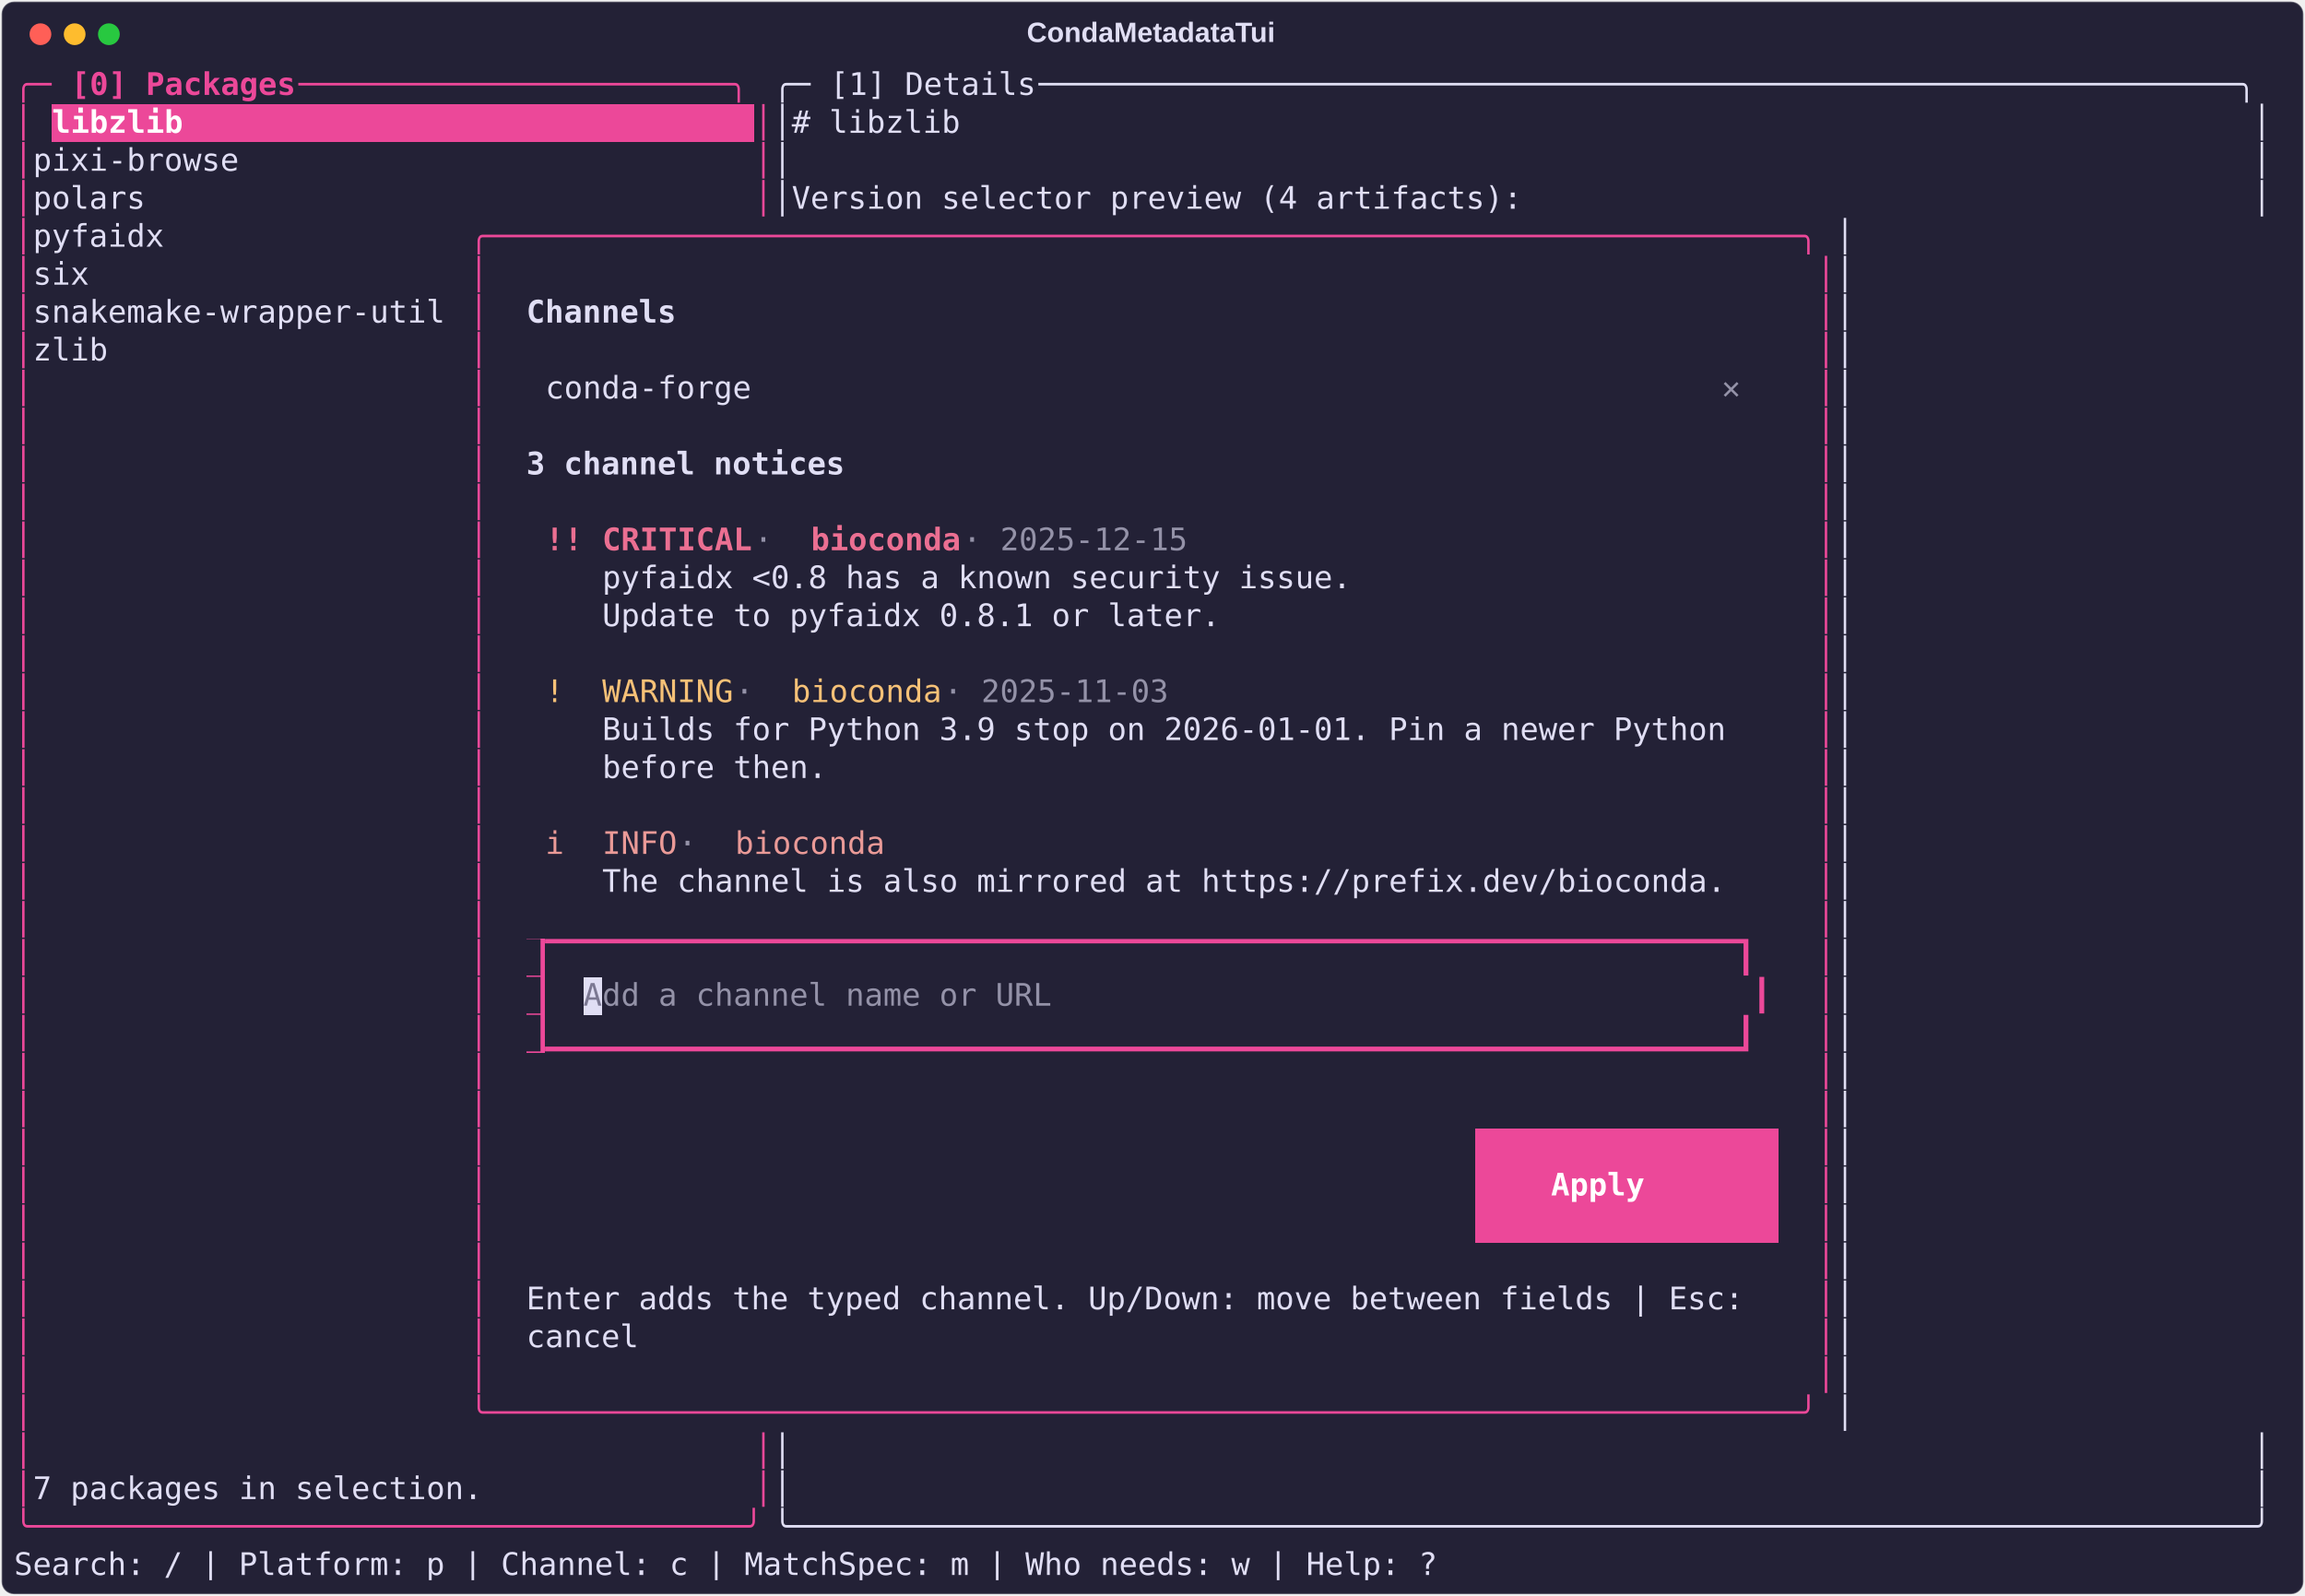
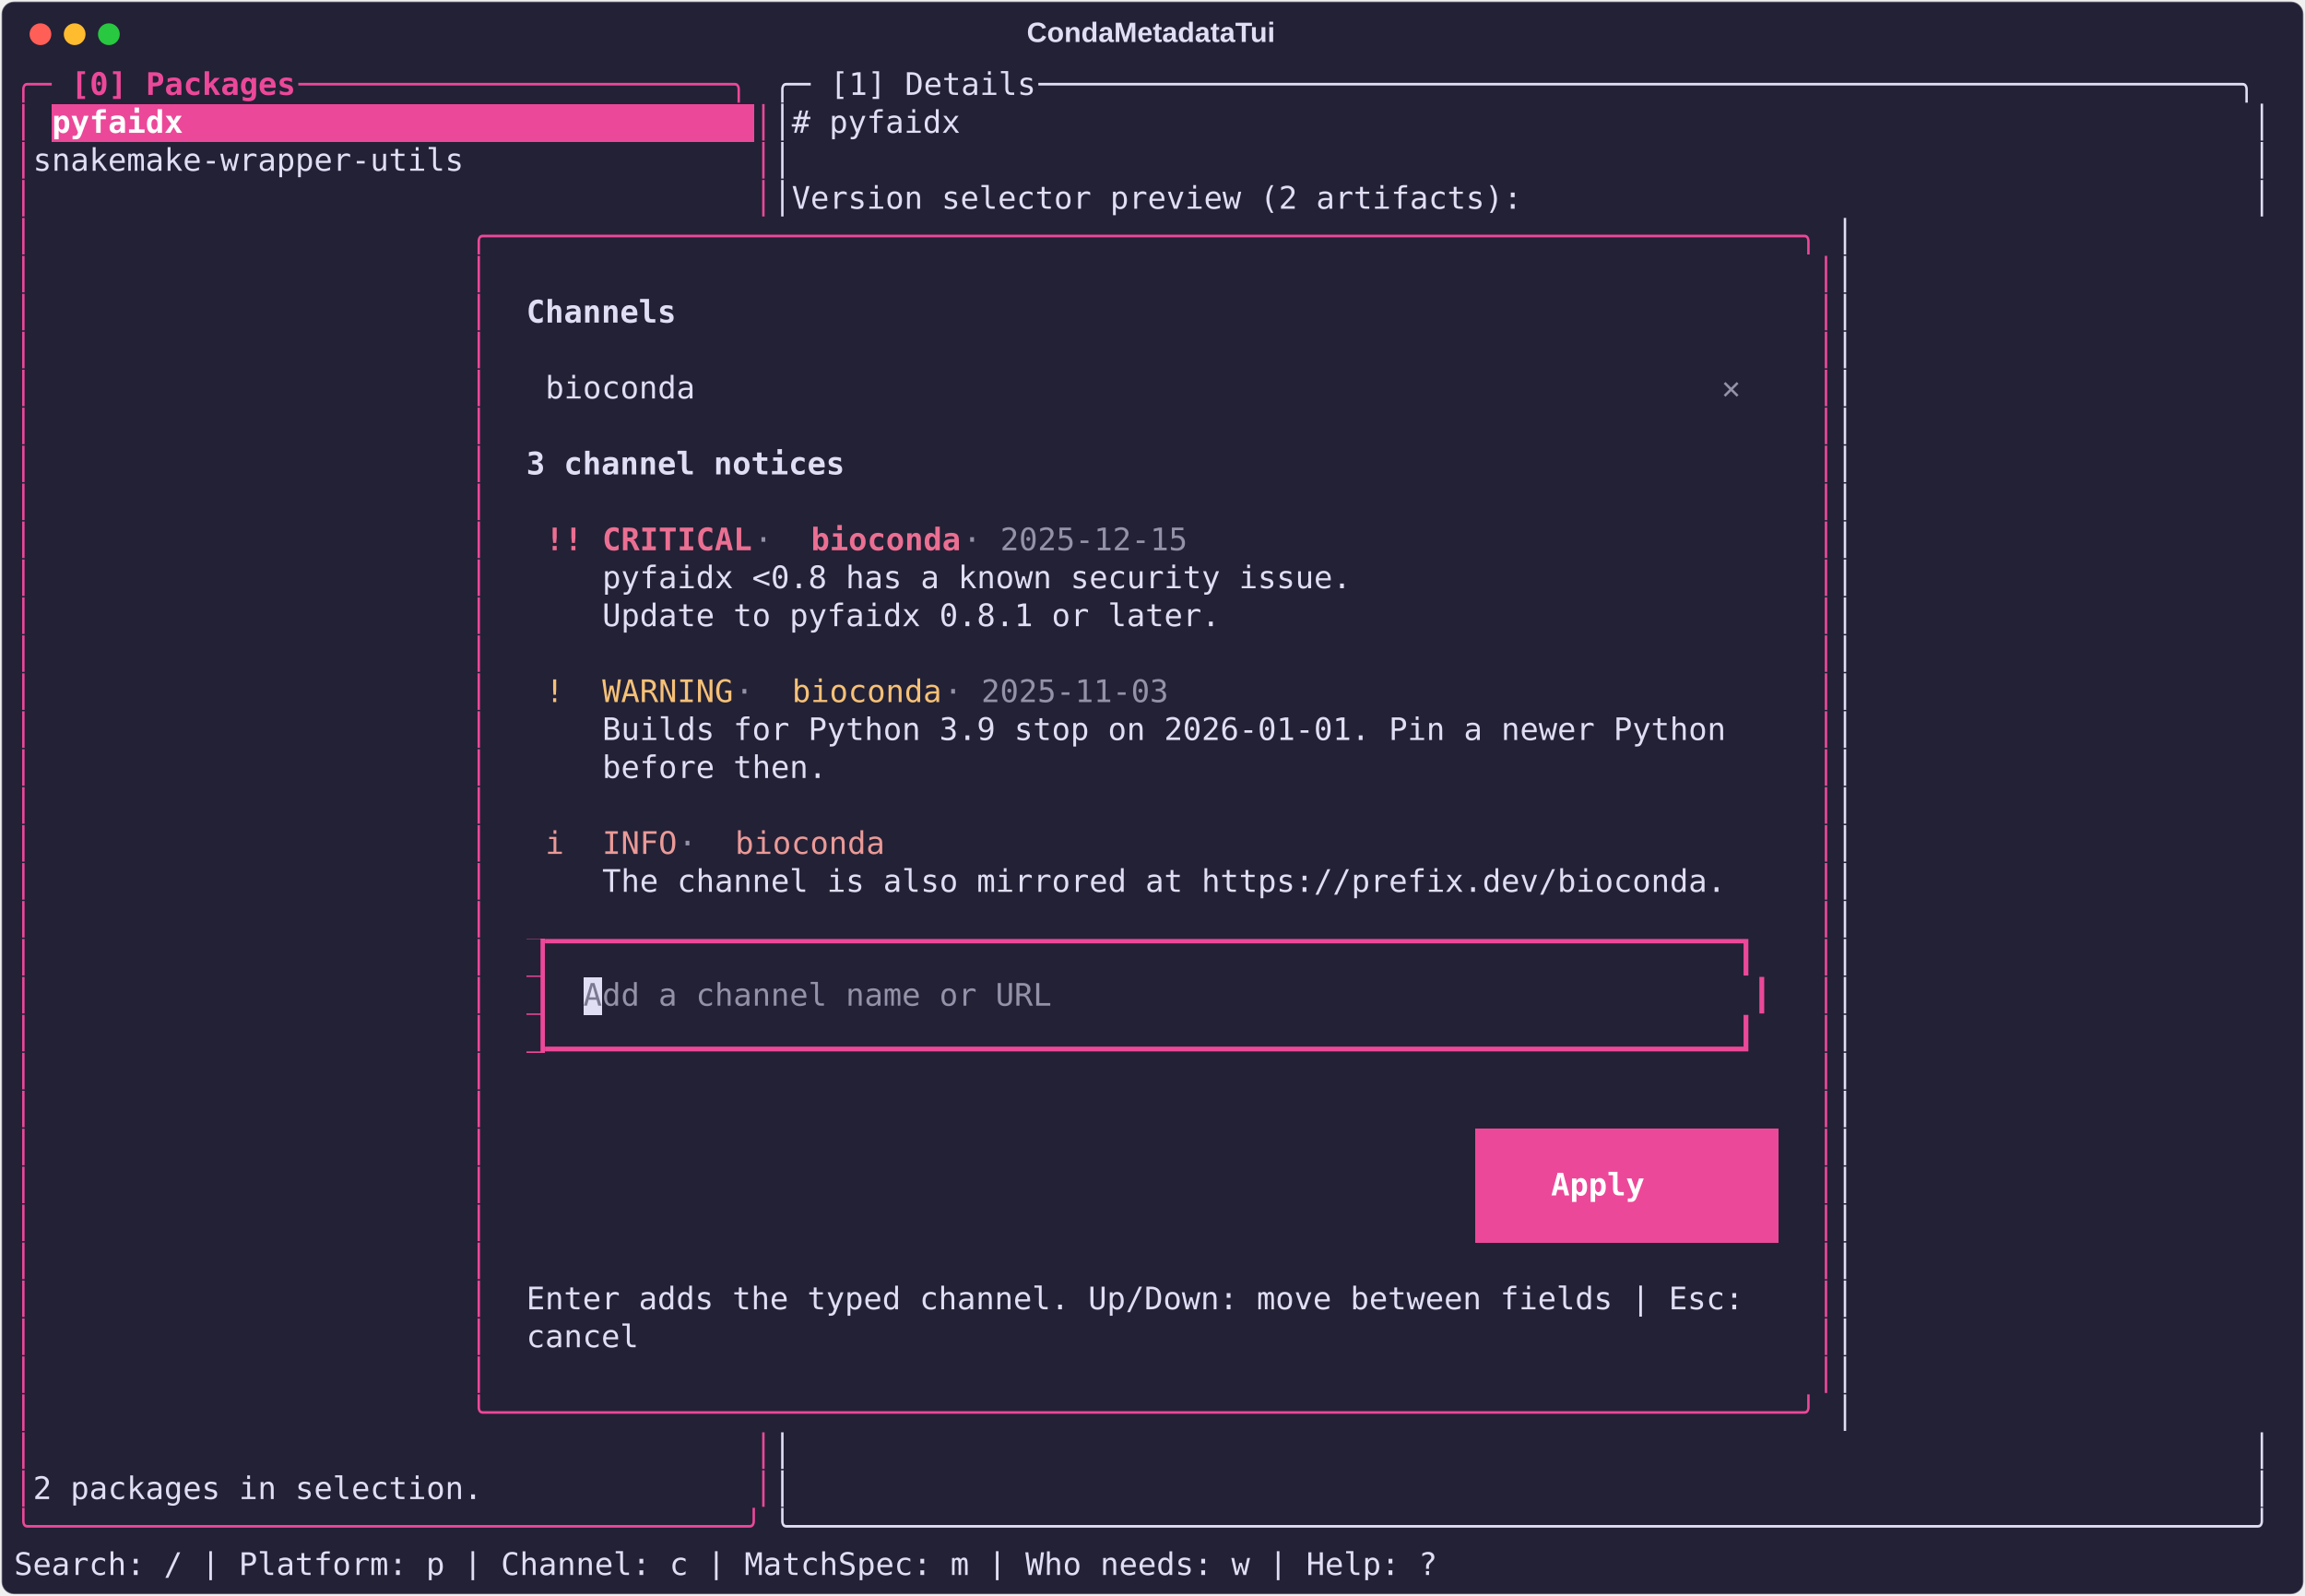
<svg xmlns="http://www.w3.org/2000/svg" class="rich-terminal" viewBox="0 0 1482 1026.0">
  <style>

    @font-face {
        font-family: "Fira Code";
        src: local("FiraCode-Regular"),
                url("https://cdnjs.cloudflare.com/ajax/libs/firacode/6.2.0/woff2/FiraCode-Regular.woff2") format("woff2"),
                url("https://cdnjs.cloudflare.com/ajax/libs/firacode/6.2.0/woff/FiraCode-Regular.woff") format("woff");
        font-style: normal;
        font-weight: 400;
    }
    @font-face {
        font-family: "Fira Code";
        src: local("FiraCode-Bold"),
                url("https://cdnjs.cloudflare.com/ajax/libs/firacode/6.2.0/woff2/FiraCode-Bold.woff2") format("woff2"),
                url("https://cdnjs.cloudflare.com/ajax/libs/firacode/6.2.0/woff/FiraCode-Bold.woff") format("woff");
        font-style: bold;
        font-weight: 700;
    }

    .terminal-matrix {
        font-family: Fira Code, monospace;
        font-size: 20px;
        line-height: 24.4px;
        font-variant-east-asian: full-width;
    }

    .terminal-title {
        font-size: 18px;
        font-weight: bold;
        font-family: arial;
    }

    .terminal-r1 { fill: #ec4899 }
.terminal-r2 { fill: #ec4899;font-weight: bold }
.terminal-r3 { fill: #e0def4 }
.terminal-r4 { fill: #ffffff;font-weight: bold }
.terminal-r5 { fill: #e0def4;font-weight: bold }
.terminal-r6 { fill: #9492a8;font-weight: bold }
.terminal-r7 { fill: #eb6f92;font-weight: bold }
.terminal-r8 { fill: #9492a8 }
.terminal-r9 { fill: #f6c177 }
.terminal-r10 { fill: #ea9a97 }
.terminal-r11 { fill: #232136 }
.terminal-r12 { fill: #7b7892 }
.terminal-r13 { fill: #eb6f92 }
    </style>
  <defs>
    <clipPath id="terminal-clip-terminal">
      <rect x="0" y="0" width="1463.0" height="975.0" />
    </clipPath>
    <clipPath id="terminal-line-0">
      <rect x="0" y="1.5" width="1464" height="24.65" />
    </clipPath>
    <clipPath id="terminal-line-1">
      <rect x="0" y="25.9" width="1464" height="24.65" />
    </clipPath>
    <clipPath id="terminal-line-2">
      <rect x="0" y="50.3" width="1464" height="24.65" />
    </clipPath>
    <clipPath id="terminal-line-3">
      <rect x="0" y="74.7" width="1464" height="24.65" />
    </clipPath>
    <clipPath id="terminal-line-4">
      <rect x="0" y="99.1" width="1464" height="24.65" />
    </clipPath>
    <clipPath id="terminal-line-5">
      <rect x="0" y="123.5" width="1464" height="24.65" />
    </clipPath>
    <clipPath id="terminal-line-6">
      <rect x="0" y="147.9" width="1464" height="24.65" />
    </clipPath>
    <clipPath id="terminal-line-7">
      <rect x="0" y="172.3" width="1464" height="24.65" />
    </clipPath>
    <clipPath id="terminal-line-8">
      <rect x="0" y="196.7" width="1464" height="24.65" />
    </clipPath>
    <clipPath id="terminal-line-9">
      <rect x="0" y="221.1" width="1464" height="24.65" />
    </clipPath>
    <clipPath id="terminal-line-10">
      <rect x="0" y="245.5" width="1464" height="24.65" />
    </clipPath>
    <clipPath id="terminal-line-11">
      <rect x="0" y="269.9" width="1464" height="24.65" />
    </clipPath>
    <clipPath id="terminal-line-12">
      <rect x="0" y="294.3" width="1464" height="24.65" />
    </clipPath>
    <clipPath id="terminal-line-13">
      <rect x="0" y="318.7" width="1464" height="24.65" />
    </clipPath>
    <clipPath id="terminal-line-14">
      <rect x="0" y="343.1" width="1464" height="24.65" />
    </clipPath>
    <clipPath id="terminal-line-15">
      <rect x="0" y="367.5" width="1464" height="24.65" />
    </clipPath>
    <clipPath id="terminal-line-16">
      <rect x="0" y="391.9" width="1464" height="24.65" />
    </clipPath>
    <clipPath id="terminal-line-17">
      <rect x="0" y="416.3" width="1464" height="24.65" />
    </clipPath>
    <clipPath id="terminal-line-18">
      <rect x="0" y="440.7" width="1464" height="24.65" />
    </clipPath>
    <clipPath id="terminal-line-19">
      <rect x="0" y="465.1" width="1464" height="24.65" />
    </clipPath>
    <clipPath id="terminal-line-20">
      <rect x="0" y="489.5" width="1464" height="24.65" />
    </clipPath>
    <clipPath id="terminal-line-21">
      <rect x="0" y="513.9" width="1464" height="24.65" />
    </clipPath>
    <clipPath id="terminal-line-22">
      <rect x="0" y="538.3" width="1464" height="24.65" />
    </clipPath>
    <clipPath id="terminal-line-23">
      <rect x="0" y="562.7" width="1464" height="24.65" />
    </clipPath>
    <clipPath id="terminal-line-24">
      <rect x="0" y="587.1" width="1464" height="24.65" />
    </clipPath>
    <clipPath id="terminal-line-25">
      <rect x="0" y="611.5" width="1464" height="24.65" />
    </clipPath>
    <clipPath id="terminal-line-26">
      <rect x="0" y="635.9" width="1464" height="24.65" />
    </clipPath>
    <clipPath id="terminal-line-27">
      <rect x="0" y="660.3" width="1464" height="24.65" />
    </clipPath>
    <clipPath id="terminal-line-28">
      <rect x="0" y="684.7" width="1464" height="24.65" />
    </clipPath>
    <clipPath id="terminal-line-29">
      <rect x="0" y="709.1" width="1464" height="24.65" />
    </clipPath>
    <clipPath id="terminal-line-30">
      <rect x="0" y="733.5" width="1464" height="24.65" />
    </clipPath>
    <clipPath id="terminal-line-31">
      <rect x="0" y="757.9" width="1464" height="24.65" />
    </clipPath>
    <clipPath id="terminal-line-32">
      <rect x="0" y="782.3" width="1464" height="24.65" />
    </clipPath>
    <clipPath id="terminal-line-33">
      <rect x="0" y="806.7" width="1464" height="24.65" />
    </clipPath>
    <clipPath id="terminal-line-34">
      <rect x="0" y="831.1" width="1464" height="24.65" />
    </clipPath>
    <clipPath id="terminal-line-35">
      <rect x="0" y="855.5" width="1464" height="24.65" />
    </clipPath>
    <clipPath id="terminal-line-36">
      <rect x="0" y="879.9" width="1464" height="24.65" />
    </clipPath>
    <clipPath id="terminal-line-37">
      <rect x="0" y="904.3" width="1464" height="24.65" />
    </clipPath>
    <clipPath id="terminal-line-38">
      <rect x="0" y="928.7" width="1464" height="24.65" />
    </clipPath>
  </defs>
  <rect fill="#232136" stroke="rgba(255,255,255,0.35)" stroke-width="1" x="1" y="1" width="1480" height="1024" rx="8" />
  <text class="terminal-title" fill="#e0def4" text-anchor="middle" x="740" y="27">CondaMetadataTui</text>
  <g transform="translate(26,22)">
    <circle cx="0" cy="0" r="7" fill="#ff5f57" />
    <circle cx="22" cy="0" r="7" fill="#febc2e" />
    <circle cx="44" cy="0" r="7" fill="#28c840" />
  </g>
  <g transform="translate(9, 41)" clip-path="url(#terminal-clip-terminal)">
    <rect fill="#ec4899" x="24.4" y="25.9" width="451.4" height="24.65" shape-rendering="crispEdges" />
    <rect fill="#ec4899" x="329.4" y="562.7" width="12.2" height="24.65" shape-rendering="crispEdges" />
    <rect fill="#ec4899" x="329.4" y="587.1" width="12.2" height="24.65" shape-rendering="crispEdges" />
    <rect fill="#e0def4" x="366" y="587.1" width="12.2" height="24.65" shape-rendering="crispEdges" />
    <rect fill="#ec4899" x="329.4" y="611.5" width="12.2" height="24.65" shape-rendering="crispEdges" />
    <rect fill="#ec4899" x="939.4" y="684.7" width="24.4" height="24.65" shape-rendering="crispEdges" />
    <rect fill="#ec4899" x="963.8" y="684.7" width="146.4" height="24.65" shape-rendering="crispEdges" />
    <rect fill="#ec4899" x="1110.2" y="684.7" width="24.4" height="24.65" shape-rendering="crispEdges" />
    <rect fill="#ec4899" x="939.4" y="709.1" width="48.8" height="24.65" shape-rendering="crispEdges" />
    <rect fill="#ec4899" x="988.2" y="709.1" width="85.4" height="24.65" shape-rendering="crispEdges" />
    <rect fill="#ec4899" x="1073.6" y="709.1" width="61" height="24.65" shape-rendering="crispEdges" />
    <rect fill="#ec4899" x="939.4" y="733.5" width="24.4" height="24.65" shape-rendering="crispEdges" />
    <rect fill="#ec4899" x="963.8" y="733.5" width="146.4" height="24.65" shape-rendering="crispEdges" />
    <rect fill="#ec4899" x="1110.2" y="733.5" width="24.4" height="24.65" shape-rendering="crispEdges" />
    <g class="terminal-matrix">
      <text class="terminal-r1" x="0" y="20" textLength="36.6" clip-path="url(#terminal-line-0)">╭─ </text>
      <text class="terminal-r2" x="36.6" y="20" textLength="146.4" clip-path="url(#terminal-line-0)">[0] Packages</text>
      <text class="terminal-r1" x="183" y="20" textLength="305" clip-path="url(#terminal-line-0)"> ───────────────────────╮</text>
      <text class="terminal-r3" x="488" y="20" textLength="36.6" clip-path="url(#terminal-line-0)">╭─ </text>
      <text class="terminal-r3" x="524.6" y="20" textLength="134.2" clip-path="url(#terminal-line-0)">[1] Details</text>
      <text class="terminal-r3" x="658.8" y="20" textLength="805.2" clip-path="url(#terminal-line-0)"> ────────────────────────────────────────────────────────────────╮</text>
      <text class="terminal-r3" x="1464" y="20" textLength="12.2" clip-path="url(#terminal-line-0)">
</text>
      <text class="terminal-r1" x="0" y="44.4" textLength="12.2" clip-path="url(#terminal-line-1)">│</text>
-       <text class="terminal-r4" x="24.4" y="44.4" textLength="451.4" clip-path="url(#terminal-line-1)">libzlib                              </text>
+       <text class="terminal-r4" x="24.4" y="44.4" textLength="451.4" clip-path="url(#terminal-line-1)">pyfaidx                              </text>
      <text class="terminal-r1" x="475.8" y="44.4" textLength="12.2" clip-path="url(#terminal-line-1)">│</text>
-       <text class="terminal-r3" x="488" y="44.4" textLength="976" clip-path="url(#terminal-line-1)">│# libzlib                                                                     │</text>
+       <text class="terminal-r3" x="488" y="44.4" textLength="976" clip-path="url(#terminal-line-1)">│# pyfaidx                                                                     │</text>
      <text class="terminal-r3" x="1464" y="44.4" textLength="12.2" clip-path="url(#terminal-line-1)">
</text>
      <text class="terminal-r1" x="0" y="68.8" textLength="12.2" clip-path="url(#terminal-line-2)">│</text>
-       <text class="terminal-r3" x="12.2" y="68.8" textLength="463.6" clip-path="url(#terminal-line-2)"> pixi-browse                          </text>
+       <text class="terminal-r3" x="12.2" y="68.8" textLength="463.6" clip-path="url(#terminal-line-2)"> snakemake-wrapper-utils              </text>
      <text class="terminal-r1" x="475.8" y="68.8" textLength="12.2" clip-path="url(#terminal-line-2)">│</text>
      <text class="terminal-r3" x="488" y="68.8" textLength="976" clip-path="url(#terminal-line-2)">│                                                                              │</text>
      <text class="terminal-r3" x="1464" y="68.8" textLength="12.2" clip-path="url(#terminal-line-2)">
</text>
      <text class="terminal-r1" x="0" y="93.2" textLength="12.2" clip-path="url(#terminal-line-3)">│</text>
-       <text class="terminal-r3" x="12.2" y="93.2" textLength="463.6" clip-path="url(#terminal-line-3)"> polars                               </text>
      <text class="terminal-r1" x="475.8" y="93.2" textLength="12.2" clip-path="url(#terminal-line-3)">│</text>
-       <text class="terminal-r3" x="488" y="93.2" textLength="976" clip-path="url(#terminal-line-3)">│Version selector preview (4 artifacts):                                       │</text>
+       <text class="terminal-r3" x="488" y="93.2" textLength="976" clip-path="url(#terminal-line-3)">│Version selector preview (2 artifacts):                                       │</text>
      <text class="terminal-r3" x="1464" y="93.2" textLength="12.2" clip-path="url(#terminal-line-3)">
</text>
      <text class="terminal-r1" x="0" y="117.6" textLength="12.2" clip-path="url(#terminal-line-4)">│</text>
-       <text class="terminal-r3" x="12.2" y="117.6" textLength="280.6" clip-path="url(#terminal-line-4)"> pyfaidx               </text>
      <text class="terminal-r1" x="292.8" y="117.6" textLength="878.4" clip-path="url(#terminal-line-4)">╭──────────────────────────────────────────────────────────────────────╮</text>
      <text class="terminal-r3" x="1171.2" y="117.6" textLength="292.8" clip-path="url(#terminal-line-4)">                       │</text>
      <text class="terminal-r3" x="1464" y="117.6" textLength="12.2" clip-path="url(#terminal-line-4)">
</text>
      <text class="terminal-r1" x="0" y="142" textLength="12.2" clip-path="url(#terminal-line-5)">│</text>
-       <text class="terminal-r3" x="12.2" y="142" textLength="280.6" clip-path="url(#terminal-line-5)"> six                   </text>
      <text class="terminal-r1" x="292.8" y="142" textLength="12.2" clip-path="url(#terminal-line-5)">│</text>
      <text class="terminal-r1" x="1159" y="142" textLength="12.2" clip-path="url(#terminal-line-5)">│</text>
      <text class="terminal-r3" x="1171.2" y="142" textLength="292.8" clip-path="url(#terminal-line-5)">                       │</text>
      <text class="terminal-r3" x="1464" y="142" textLength="12.2" clip-path="url(#terminal-line-5)">
</text>
      <text class="terminal-r1" x="0" y="166.4" textLength="12.2" clip-path="url(#terminal-line-6)">│</text>
-       <text class="terminal-r3" x="12.2" y="166.4" textLength="280.6" clip-path="url(#terminal-line-6)"> snakemake-wrapper-util</text>
      <text class="terminal-r1" x="292.8" y="166.4" textLength="12.2" clip-path="url(#terminal-line-6)">│</text>
      <text class="terminal-r5" x="329.4" y="166.4" textLength="97.6" clip-path="url(#terminal-line-6)">Channels</text>
      <text class="terminal-r1" x="1159" y="166.4" textLength="12.2" clip-path="url(#terminal-line-6)">│</text>
      <text class="terminal-r3" x="1171.2" y="166.4" textLength="292.8" clip-path="url(#terminal-line-6)">                       │</text>
      <text class="terminal-r3" x="1464" y="166.4" textLength="12.2" clip-path="url(#terminal-line-6)">
</text>
      <text class="terminal-r1" x="0" y="190.8" textLength="12.2" clip-path="url(#terminal-line-7)">│</text>
-       <text class="terminal-r3" x="12.2" y="190.8" textLength="280.6" clip-path="url(#terminal-line-7)"> zlib                  </text>
      <text class="terminal-r1" x="292.8" y="190.8" textLength="12.2" clip-path="url(#terminal-line-7)">│</text>
      <text class="terminal-r1" x="1159" y="190.8" textLength="12.2" clip-path="url(#terminal-line-7)">│</text>
      <text class="terminal-r3" x="1171.2" y="190.8" textLength="292.8" clip-path="url(#terminal-line-7)">                       │</text>
      <text class="terminal-r3" x="1464" y="190.8" textLength="12.2" clip-path="url(#terminal-line-7)">
</text>
      <text class="terminal-r1" x="0" y="215.2" textLength="12.2" clip-path="url(#terminal-line-8)">│</text>
      <text class="terminal-r1" x="292.8" y="215.2" textLength="12.2" clip-path="url(#terminal-line-8)">│</text>
-       <text class="terminal-r3" x="341.6" y="215.2" textLength="134.2" clip-path="url(#terminal-line-8)">conda-forge</text>
+       <text class="terminal-r3" x="341.6" y="215.2" textLength="97.6" clip-path="url(#terminal-line-8)">bioconda</text>
      <text class="terminal-r6" x="1098" y="215.2" textLength="36.6" clip-path="url(#terminal-line-8)"> ✕ </text>
      <text class="terminal-r1" x="1159" y="215.2" textLength="12.2" clip-path="url(#terminal-line-8)">│</text>
      <text class="terminal-r3" x="1171.2" y="215.2" textLength="292.8" clip-path="url(#terminal-line-8)">                       │</text>
      <text class="terminal-r3" x="1464" y="215.2" textLength="12.2" clip-path="url(#terminal-line-8)">
</text>
      <text class="terminal-r1" x="0" y="239.6" textLength="12.2" clip-path="url(#terminal-line-9)">│</text>
      <text class="terminal-r1" x="292.8" y="239.6" textLength="12.2" clip-path="url(#terminal-line-9)">│</text>
      <text class="terminal-r1" x="1159" y="239.6" textLength="12.2" clip-path="url(#terminal-line-9)">│</text>
      <text class="terminal-r3" x="1171.2" y="239.6" textLength="292.8" clip-path="url(#terminal-line-9)">                       │</text>
      <text class="terminal-r3" x="1464" y="239.6" textLength="12.2" clip-path="url(#terminal-line-9)">
</text>
      <text class="terminal-r1" x="0" y="264" textLength="12.2" clip-path="url(#terminal-line-10)">│</text>
      <text class="terminal-r1" x="292.8" y="264" textLength="12.2" clip-path="url(#terminal-line-10)">│</text>
      <text class="terminal-r5" x="329.4" y="264" textLength="207.4" clip-path="url(#terminal-line-10)">3 channel notices</text>
      <text class="terminal-r1" x="1159" y="264" textLength="12.2" clip-path="url(#terminal-line-10)">│</text>
      <text class="terminal-r3" x="1171.2" y="264" textLength="292.8" clip-path="url(#terminal-line-10)">                       │</text>
      <text class="terminal-r3" x="1464" y="264" textLength="12.2" clip-path="url(#terminal-line-10)">
</text>
      <text class="terminal-r1" x="0" y="288.4" textLength="12.2" clip-path="url(#terminal-line-11)">│</text>
      <text class="terminal-r1" x="292.8" y="288.4" textLength="12.2" clip-path="url(#terminal-line-11)">│</text>
      <text class="terminal-r1" x="1159" y="288.4" textLength="12.2" clip-path="url(#terminal-line-11)">│</text>
      <text class="terminal-r3" x="1171.2" y="288.4" textLength="292.8" clip-path="url(#terminal-line-11)">                       │</text>
      <text class="terminal-r3" x="1464" y="288.4" textLength="12.2" clip-path="url(#terminal-line-11)">
</text>
      <text class="terminal-r1" x="0" y="312.8" textLength="12.2" clip-path="url(#terminal-line-12)">│</text>
      <text class="terminal-r1" x="292.8" y="312.8" textLength="12.2" clip-path="url(#terminal-line-12)">│</text>
      <text class="terminal-r7" x="341.6" y="312.8" textLength="36.6" clip-path="url(#terminal-line-12)">!! </text>
      <text class="terminal-r7" x="378.2" y="312.8" textLength="97.6" clip-path="url(#terminal-line-12)">CRITICAL</text>
      <text class="terminal-r8" x="475.8" y="312.8" textLength="36.6" clip-path="url(#terminal-line-12)"> · </text>
      <text class="terminal-r7" x="512.4" y="312.8" textLength="97.6" clip-path="url(#terminal-line-12)">bioconda</text>
      <text class="terminal-r8" x="610" y="312.8" textLength="158.6" clip-path="url(#terminal-line-12)"> · 2025-12-15</text>
      <text class="terminal-r1" x="1159" y="312.8" textLength="12.2" clip-path="url(#terminal-line-12)">│</text>
      <text class="terminal-r3" x="1171.2" y="312.8" textLength="292.8" clip-path="url(#terminal-line-12)">                       │</text>
      <text class="terminal-r3" x="1464" y="312.8" textLength="12.2" clip-path="url(#terminal-line-12)">
</text>
      <text class="terminal-r1" x="0" y="337.2" textLength="12.2" clip-path="url(#terminal-line-13)">│</text>
      <text class="terminal-r1" x="292.8" y="337.2" textLength="12.2" clip-path="url(#terminal-line-13)">│</text>
      <text class="terminal-r3" x="378.2" y="337.2" textLength="488" clip-path="url(#terminal-line-13)">pyfaidx &lt;0.8 has a known security issue.</text>
      <text class="terminal-r1" x="1159" y="337.2" textLength="12.2" clip-path="url(#terminal-line-13)">│</text>
      <text class="terminal-r3" x="1171.2" y="337.2" textLength="292.8" clip-path="url(#terminal-line-13)">                       │</text>
      <text class="terminal-r3" x="1464" y="337.2" textLength="12.2" clip-path="url(#terminal-line-13)">
</text>
      <text class="terminal-r1" x="0" y="361.6" textLength="12.2" clip-path="url(#terminal-line-14)">│</text>
      <text class="terminal-r1" x="292.8" y="361.6" textLength="12.2" clip-path="url(#terminal-line-14)">│</text>
      <text class="terminal-r3" x="378.2" y="361.6" textLength="402.6" clip-path="url(#terminal-line-14)">Update to pyfaidx 0.8.1 or later.</text>
      <text class="terminal-r1" x="1159" y="361.6" textLength="12.2" clip-path="url(#terminal-line-14)">│</text>
      <text class="terminal-r3" x="1171.2" y="361.6" textLength="292.8" clip-path="url(#terminal-line-14)">                       │</text>
      <text class="terminal-r3" x="1464" y="361.6" textLength="12.2" clip-path="url(#terminal-line-14)">
</text>
      <text class="terminal-r1" x="0" y="386" textLength="12.2" clip-path="url(#terminal-line-15)">│</text>
      <text class="terminal-r1" x="292.8" y="386" textLength="12.2" clip-path="url(#terminal-line-15)">│</text>
      <text class="terminal-r1" x="1159" y="386" textLength="12.2" clip-path="url(#terminal-line-15)">│</text>
      <text class="terminal-r3" x="1171.2" y="386" textLength="292.8" clip-path="url(#terminal-line-15)">                       │</text>
      <text class="terminal-r3" x="1464" y="386" textLength="12.2" clip-path="url(#terminal-line-15)">
</text>
      <text class="terminal-r1" x="0" y="410.4" textLength="12.2" clip-path="url(#terminal-line-16)">│</text>
      <text class="terminal-r1" x="292.8" y="410.4" textLength="12.2" clip-path="url(#terminal-line-16)">│</text>
      <text class="terminal-r9" x="341.6" y="410.4" textLength="36.6" clip-path="url(#terminal-line-16)"> ! </text>
      <text class="terminal-r9" x="378.2" y="410.4" textLength="85.4" clip-path="url(#terminal-line-16)">WARNING</text>
      <text class="terminal-r8" x="463.6" y="410.4" textLength="36.6" clip-path="url(#terminal-line-16)"> · </text>
      <text class="terminal-r9" x="500.2" y="410.4" textLength="97.6" clip-path="url(#terminal-line-16)">bioconda</text>
      <text class="terminal-r8" x="597.8" y="410.4" textLength="158.6" clip-path="url(#terminal-line-16)"> · 2025-11-03</text>
      <text class="terminal-r1" x="1159" y="410.4" textLength="12.2" clip-path="url(#terminal-line-16)">│</text>
      <text class="terminal-r3" x="1171.2" y="410.4" textLength="292.8" clip-path="url(#terminal-line-16)">                       │</text>
      <text class="terminal-r3" x="1464" y="410.4" textLength="12.2" clip-path="url(#terminal-line-16)">
</text>
      <text class="terminal-r1" x="0" y="434.8" textLength="12.2" clip-path="url(#terminal-line-17)">│</text>
      <text class="terminal-r1" x="292.8" y="434.8" textLength="12.2" clip-path="url(#terminal-line-17)">│</text>
      <text class="terminal-r3" x="378.2" y="434.8" textLength="732" clip-path="url(#terminal-line-17)">Builds for Python 3.9 stop on 2026-01-01. Pin a newer Python</text>
      <text class="terminal-r1" x="1159" y="434.8" textLength="12.2" clip-path="url(#terminal-line-17)">│</text>
      <text class="terminal-r3" x="1171.2" y="434.8" textLength="292.8" clip-path="url(#terminal-line-17)">                       │</text>
      <text class="terminal-r3" x="1464" y="434.8" textLength="12.2" clip-path="url(#terminal-line-17)">
</text>
      <text class="terminal-r1" x="0" y="459.2" textLength="12.2" clip-path="url(#terminal-line-18)">│</text>
      <text class="terminal-r1" x="292.8" y="459.2" textLength="12.2" clip-path="url(#terminal-line-18)">│</text>
      <text class="terminal-r3" x="378.2" y="459.2" textLength="146.4" clip-path="url(#terminal-line-18)">before then.</text>
      <text class="terminal-r1" x="1159" y="459.2" textLength="12.2" clip-path="url(#terminal-line-18)">│</text>
      <text class="terminal-r3" x="1171.2" y="459.2" textLength="292.8" clip-path="url(#terminal-line-18)">                       │</text>
      <text class="terminal-r3" x="1464" y="459.2" textLength="12.2" clip-path="url(#terminal-line-18)">
</text>
      <text class="terminal-r1" x="0" y="483.6" textLength="12.2" clip-path="url(#terminal-line-19)">│</text>
      <text class="terminal-r1" x="292.8" y="483.6" textLength="12.2" clip-path="url(#terminal-line-19)">│</text>
      <text class="terminal-r1" x="1159" y="483.6" textLength="12.2" clip-path="url(#terminal-line-19)">│</text>
      <text class="terminal-r3" x="1171.2" y="483.6" textLength="292.8" clip-path="url(#terminal-line-19)">                       │</text>
      <text class="terminal-r3" x="1464" y="483.6" textLength="12.2" clip-path="url(#terminal-line-19)">
</text>
      <text class="terminal-r1" x="0" y="508" textLength="12.2" clip-path="url(#terminal-line-20)">│</text>
      <text class="terminal-r1" x="292.8" y="508" textLength="12.2" clip-path="url(#terminal-line-20)">│</text>
      <text class="terminal-r10" x="341.6" y="508" textLength="36.6" clip-path="url(#terminal-line-20)"> i </text>
      <text class="terminal-r10" x="378.2" y="508" textLength="48.8" clip-path="url(#terminal-line-20)">INFO</text>
      <text class="terminal-r8" x="427" y="508" textLength="36.6" clip-path="url(#terminal-line-20)"> · </text>
      <text class="terminal-r10" x="463.6" y="508" textLength="97.6" clip-path="url(#terminal-line-20)">bioconda</text>
      <text class="terminal-r1" x="1159" y="508" textLength="12.2" clip-path="url(#terminal-line-20)">│</text>
      <text class="terminal-r3" x="1171.2" y="508" textLength="292.8" clip-path="url(#terminal-line-20)">                       │</text>
      <text class="terminal-r3" x="1464" y="508" textLength="12.2" clip-path="url(#terminal-line-20)">
</text>
      <text class="terminal-r1" x="0" y="532.4" textLength="12.2" clip-path="url(#terminal-line-21)">│</text>
      <text class="terminal-r1" x="292.8" y="532.4" textLength="12.2" clip-path="url(#terminal-line-21)">│</text>
      <text class="terminal-r3" x="378.2" y="532.4" textLength="732" clip-path="url(#terminal-line-21)">The channel is also mirrored at https://prefix.dev/bioconda.</text>
      <text class="terminal-r1" x="1159" y="532.4" textLength="12.2" clip-path="url(#terminal-line-21)">│</text>
      <text class="terminal-r3" x="1171.2" y="532.4" textLength="292.8" clip-path="url(#terminal-line-21)">                       │</text>
      <text class="terminal-r3" x="1464" y="532.4" textLength="12.2" clip-path="url(#terminal-line-21)">
</text>
      <text class="terminal-r1" x="0" y="556.8" textLength="12.2" clip-path="url(#terminal-line-22)">│</text>
      <text class="terminal-r1" x="292.8" y="556.8" textLength="12.2" clip-path="url(#terminal-line-22)">│</text>
      <text class="terminal-r1" x="1159" y="556.8" textLength="12.2" clip-path="url(#terminal-line-22)">│</text>
      <text class="terminal-r3" x="1171.2" y="556.8" textLength="292.8" clip-path="url(#terminal-line-22)">                       │</text>
      <text class="terminal-r3" x="1464" y="556.8" textLength="12.2" clip-path="url(#terminal-line-22)">
</text>
      <text class="terminal-r1" x="0" y="581.2" textLength="12.2" clip-path="url(#terminal-line-23)">│</text>
      <text class="terminal-r1" x="292.8" y="581.2" textLength="12.2" clip-path="url(#terminal-line-23)">│</text>
      <text class="terminal-r11" x="329.4" y="581.2" textLength="12.2" clip-path="url(#terminal-line-23)">▊</text>
      <text class="terminal-r1" x="341.6" y="581.2" textLength="793" clip-path="url(#terminal-line-23)">▔▔▔▔▔▔▔▔▔▔▔▔▔▔▔▔▔▔▔▔▔▔▔▔▔▔▔▔▔▔▔▔▔▔▔▔▔▔▔▔▔▔▔▔▔▔▔▔▔▔▔▔▔▔▔▔▔▔▔▔▔▔▔▔▎</text>
      <text class="terminal-r1" x="1159" y="581.2" textLength="12.2" clip-path="url(#terminal-line-23)">│</text>
      <text class="terminal-r3" x="1171.2" y="581.2" textLength="292.8" clip-path="url(#terminal-line-23)">                       │</text>
      <text class="terminal-r3" x="1464" y="581.2" textLength="12.2" clip-path="url(#terminal-line-23)">
</text>
      <text class="terminal-r1" x="0" y="605.6" textLength="12.2" clip-path="url(#terminal-line-24)">│</text>
      <text class="terminal-r1" x="292.8" y="605.6" textLength="12.2" clip-path="url(#terminal-line-24)">│</text>
      <text class="terminal-r11" x="329.4" y="605.6" textLength="12.2" clip-path="url(#terminal-line-24)">▊</text>
      <text class="terminal-r12" x="366" y="605.6" textLength="12.2" clip-path="url(#terminal-line-24)">A</text>
      <text class="terminal-r8" x="378.2" y="605.6" textLength="292.8" clip-path="url(#terminal-line-24)">dd a channel name or URL</text>
      <text class="terminal-r1" x="1122.4" y="605.6" textLength="12.2" clip-path="url(#terminal-line-24)">▎</text>
      <text class="terminal-r1" x="1159" y="605.6" textLength="12.2" clip-path="url(#terminal-line-24)">│</text>
      <text class="terminal-r3" x="1171.2" y="605.6" textLength="292.8" clip-path="url(#terminal-line-24)">                       │</text>
      <text class="terminal-r3" x="1464" y="605.6" textLength="12.2" clip-path="url(#terminal-line-24)">
</text>
      <text class="terminal-r1" x="0" y="630" textLength="12.2" clip-path="url(#terminal-line-25)">│</text>
      <text class="terminal-r1" x="292.8" y="630" textLength="12.2" clip-path="url(#terminal-line-25)">│</text>
      <text class="terminal-r11" x="329.4" y="630" textLength="12.2" clip-path="url(#terminal-line-25)">▊</text>
      <text class="terminal-r1" x="341.6" y="630" textLength="793" clip-path="url(#terminal-line-25)">▁▁▁▁▁▁▁▁▁▁▁▁▁▁▁▁▁▁▁▁▁▁▁▁▁▁▁▁▁▁▁▁▁▁▁▁▁▁▁▁▁▁▁▁▁▁▁▁▁▁▁▁▁▁▁▁▁▁▁▁▁▁▁▁▎</text>
      <text class="terminal-r1" x="1159" y="630" textLength="12.2" clip-path="url(#terminal-line-25)">│</text>
      <text class="terminal-r3" x="1171.2" y="630" textLength="292.8" clip-path="url(#terminal-line-25)">                       │</text>
      <text class="terminal-r3" x="1464" y="630" textLength="12.2" clip-path="url(#terminal-line-25)">
</text>
      <text class="terminal-r1" x="0" y="654.4" textLength="12.2" clip-path="url(#terminal-line-26)">│</text>
      <text class="terminal-r1" x="292.8" y="654.4" textLength="12.2" clip-path="url(#terminal-line-26)">│</text>
      <text class="terminal-r1" x="1159" y="654.4" textLength="12.2" clip-path="url(#terminal-line-26)">│</text>
      <text class="terminal-r3" x="1171.2" y="654.4" textLength="292.8" clip-path="url(#terminal-line-26)">                       │</text>
      <text class="terminal-r3" x="1464" y="654.4" textLength="12.2" clip-path="url(#terminal-line-26)">
</text>
      <text class="terminal-r1" x="0" y="678.8" textLength="12.2" clip-path="url(#terminal-line-27)">│</text>
      <text class="terminal-r1" x="292.8" y="678.8" textLength="12.2" clip-path="url(#terminal-line-27)">│</text>
      <text class="terminal-r1" x="1159" y="678.8" textLength="12.2" clip-path="url(#terminal-line-27)">│</text>
      <text class="terminal-r3" x="1171.2" y="678.8" textLength="292.8" clip-path="url(#terminal-line-27)">                       │</text>
      <text class="terminal-r3" x="1464" y="678.8" textLength="12.2" clip-path="url(#terminal-line-27)">
</text>
      <text class="terminal-r1" x="0" y="703.2" textLength="12.2" clip-path="url(#terminal-line-28)">│</text>
      <text class="terminal-r1" x="292.8" y="703.2" textLength="12.2" clip-path="url(#terminal-line-28)">│</text>
      <text class="terminal-r1" x="1159" y="703.2" textLength="12.2" clip-path="url(#terminal-line-28)">│</text>
      <text class="terminal-r3" x="1171.2" y="703.2" textLength="292.8" clip-path="url(#terminal-line-28)">                       │</text>
      <text class="terminal-r3" x="1464" y="703.2" textLength="12.2" clip-path="url(#terminal-line-28)">
</text>
      <text class="terminal-r1" x="0" y="727.6" textLength="12.2" clip-path="url(#terminal-line-29)">│</text>
      <text class="terminal-r1" x="292.8" y="727.6" textLength="12.2" clip-path="url(#terminal-line-29)">│</text>
      <text class="terminal-r4" x="988.2" y="727.6" textLength="85.4" clip-path="url(#terminal-line-29)"> Apply </text>
      <text class="terminal-r1" x="1159" y="727.6" textLength="12.2" clip-path="url(#terminal-line-29)">│</text>
      <text class="terminal-r3" x="1171.2" y="727.6" textLength="292.8" clip-path="url(#terminal-line-29)">                       │</text>
      <text class="terminal-r3" x="1464" y="727.6" textLength="12.2" clip-path="url(#terminal-line-29)">
</text>
      <text class="terminal-r1" x="0" y="752" textLength="12.2" clip-path="url(#terminal-line-30)">│</text>
      <text class="terminal-r1" x="292.8" y="752" textLength="12.2" clip-path="url(#terminal-line-30)">│</text>
      <text class="terminal-r1" x="1159" y="752" textLength="12.2" clip-path="url(#terminal-line-30)">│</text>
      <text class="terminal-r3" x="1171.2" y="752" textLength="292.8" clip-path="url(#terminal-line-30)">                       │</text>
      <text class="terminal-r3" x="1464" y="752" textLength="12.2" clip-path="url(#terminal-line-30)">
</text>
      <text class="terminal-r1" x="0" y="776.4" textLength="12.2" clip-path="url(#terminal-line-31)">│</text>
      <text class="terminal-r1" x="292.8" y="776.4" textLength="12.2" clip-path="url(#terminal-line-31)">│</text>
      <text class="terminal-r1" x="1159" y="776.4" textLength="12.2" clip-path="url(#terminal-line-31)">│</text>
      <text class="terminal-r3" x="1171.2" y="776.4" textLength="292.8" clip-path="url(#terminal-line-31)">                       │</text>
      <text class="terminal-r3" x="1464" y="776.4" textLength="12.2" clip-path="url(#terminal-line-31)">
</text>
      <text class="terminal-r1" x="0" y="800.8" textLength="12.2" clip-path="url(#terminal-line-32)">│</text>
      <text class="terminal-r1" x="292.8" y="800.8" textLength="12.2" clip-path="url(#terminal-line-32)">│</text>
      <text class="terminal-r3" x="329.4" y="800.8" textLength="793" clip-path="url(#terminal-line-32)">Enter adds the typed channel. Up/Down: move between fields | Esc:</text>
      <text class="terminal-r1" x="1159" y="800.8" textLength="12.2" clip-path="url(#terminal-line-32)">│</text>
      <text class="terminal-r3" x="1171.2" y="800.8" textLength="292.8" clip-path="url(#terminal-line-32)">                       │</text>
      <text class="terminal-r3" x="1464" y="800.8" textLength="12.2" clip-path="url(#terminal-line-32)">
</text>
      <text class="terminal-r1" x="0" y="825.2" textLength="12.2" clip-path="url(#terminal-line-33)">│</text>
      <text class="terminal-r1" x="292.8" y="825.2" textLength="12.2" clip-path="url(#terminal-line-33)">│</text>
      <text class="terminal-r3" x="329.4" y="825.2" textLength="73.2" clip-path="url(#terminal-line-33)">cancel</text>
      <text class="terminal-r1" x="1159" y="825.2" textLength="12.2" clip-path="url(#terminal-line-33)">│</text>
      <text class="terminal-r3" x="1171.2" y="825.2" textLength="292.8" clip-path="url(#terminal-line-33)">                       │</text>
      <text class="terminal-r3" x="1464" y="825.2" textLength="12.2" clip-path="url(#terminal-line-33)">
</text>
      <text class="terminal-r1" x="0" y="849.6" textLength="12.2" clip-path="url(#terminal-line-34)">│</text>
      <text class="terminal-r1" x="292.8" y="849.6" textLength="12.2" clip-path="url(#terminal-line-34)">│</text>
      <text class="terminal-r1" x="1159" y="849.6" textLength="12.2" clip-path="url(#terminal-line-34)">│</text>
      <text class="terminal-r3" x="1171.2" y="849.6" textLength="292.8" clip-path="url(#terminal-line-34)">                       │</text>
      <text class="terminal-r3" x="1464" y="849.6" textLength="12.2" clip-path="url(#terminal-line-34)">
</text>
      <text class="terminal-r1" x="0" y="874" textLength="12.2" clip-path="url(#terminal-line-35)">│</text>
      <text class="terminal-r1" x="292.8" y="874" textLength="878.4" clip-path="url(#terminal-line-35)">╰──────────────────────────────────────────────────────────────────────╯</text>
      <text class="terminal-r3" x="1171.2" y="874" textLength="292.8" clip-path="url(#terminal-line-35)">                       │</text>
      <text class="terminal-r3" x="1464" y="874" textLength="12.2" clip-path="url(#terminal-line-35)">
</text>
      <text class="terminal-r1" x="0" y="898.4" textLength="12.2" clip-path="url(#terminal-line-36)">│</text>
      <text class="terminal-r1" x="475.8" y="898.4" textLength="12.2" clip-path="url(#terminal-line-36)">│</text>
      <text class="terminal-r3" x="488" y="898.4" textLength="976" clip-path="url(#terminal-line-36)">│                                                                              │</text>
      <text class="terminal-r3" x="1464" y="898.4" textLength="12.2" clip-path="url(#terminal-line-36)">
</text>
      <text class="terminal-r1" x="0" y="922.8" textLength="12.2" clip-path="url(#terminal-line-37)">│</text>
-       <text class="terminal-r3" x="12.2" y="922.8" textLength="463.6" clip-path="url(#terminal-line-37)">7 packages in selection.              </text>
+       <text class="terminal-r3" x="12.2" y="922.8" textLength="463.6" clip-path="url(#terminal-line-37)">2 packages in selection.              </text>
      <text class="terminal-r1" x="475.8" y="922.8" textLength="12.2" clip-path="url(#terminal-line-37)">│</text>
      <text class="terminal-r3" x="488" y="922.8" textLength="976" clip-path="url(#terminal-line-37)">│                                                                              │</text>
      <text class="terminal-r3" x="1464" y="922.8" textLength="12.2" clip-path="url(#terminal-line-37)">
</text>
      <text class="terminal-r1" x="0" y="947.2" textLength="488" clip-path="url(#terminal-line-38)">╰──────────────────────────────────────╯</text>
      <text class="terminal-r3" x="488" y="947.2" textLength="976" clip-path="url(#terminal-line-38)">╰──────────────────────────────────────────────────────────────────────────────╯</text>
      <text class="terminal-r3" x="1464" y="947.2" textLength="12.2" clip-path="url(#terminal-line-38)">
</text>
      <text class="terminal-r3" x="0" y="971.6" textLength="1464" clip-path="url(#terminal-line-39)">Search: / | Platform: p | Channel: c | MatchSpec: m | Who needs: w | Help: ?                                            </text>
    </g>
  </g>
</svg>
